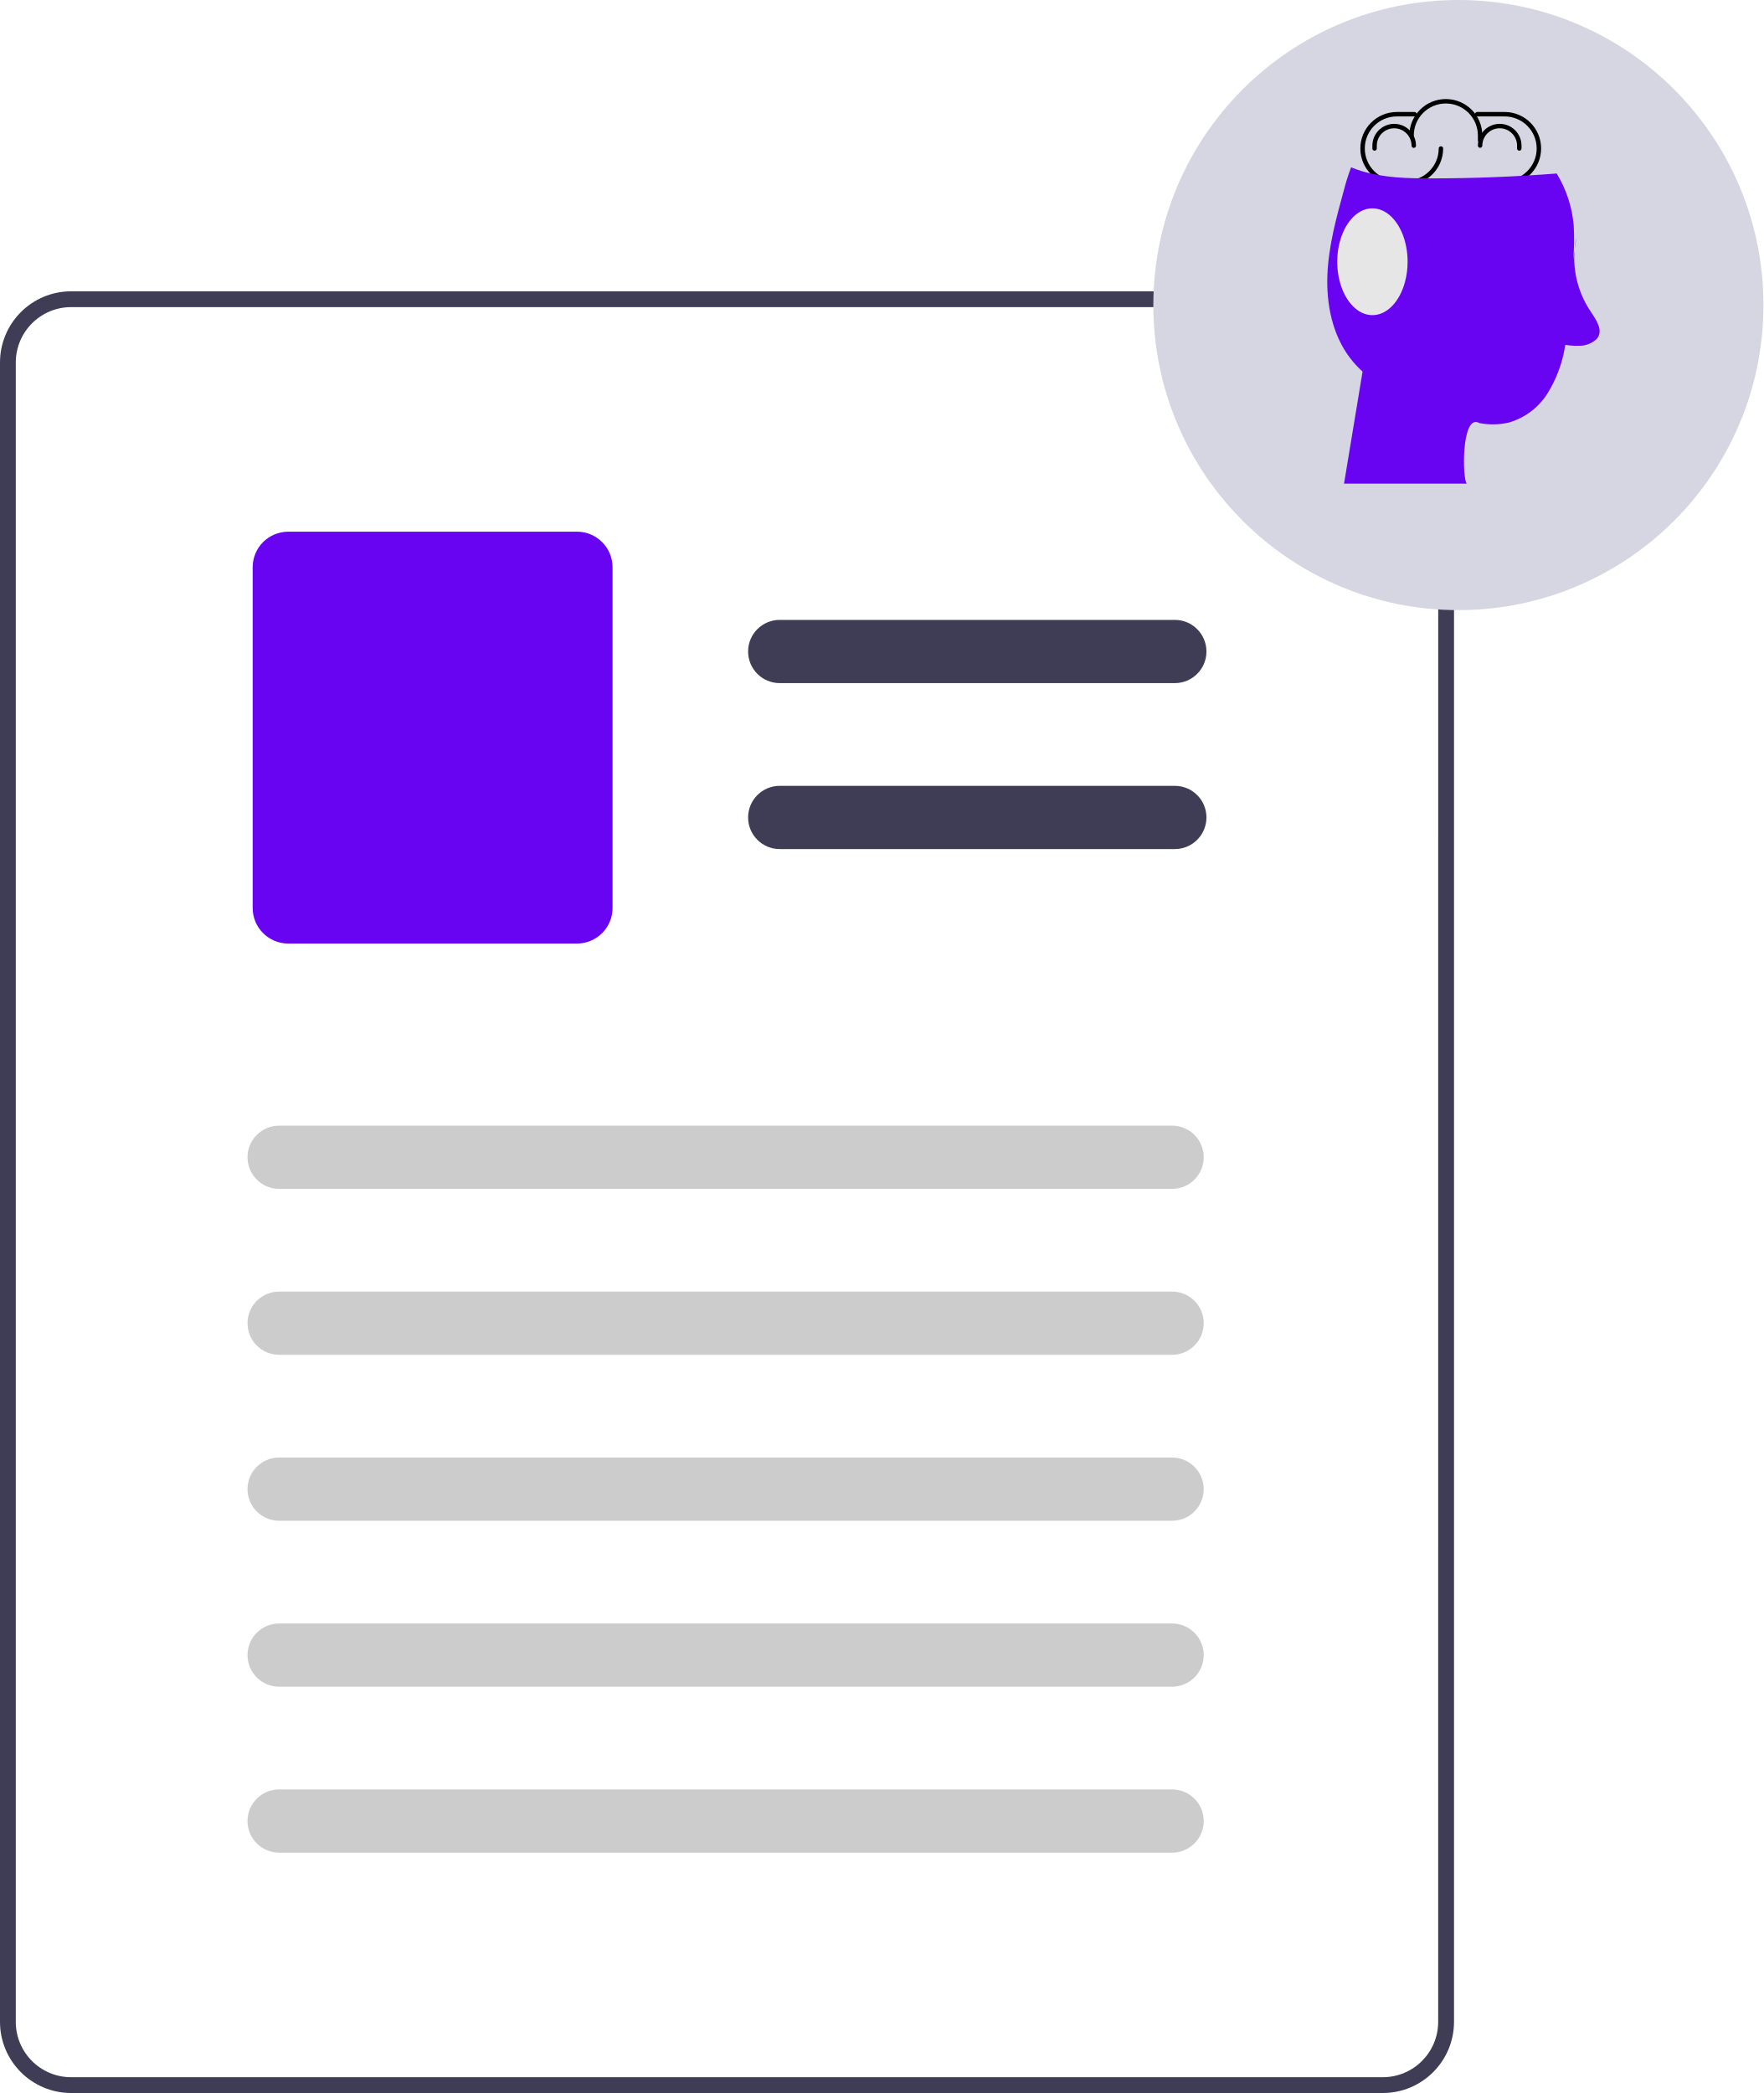
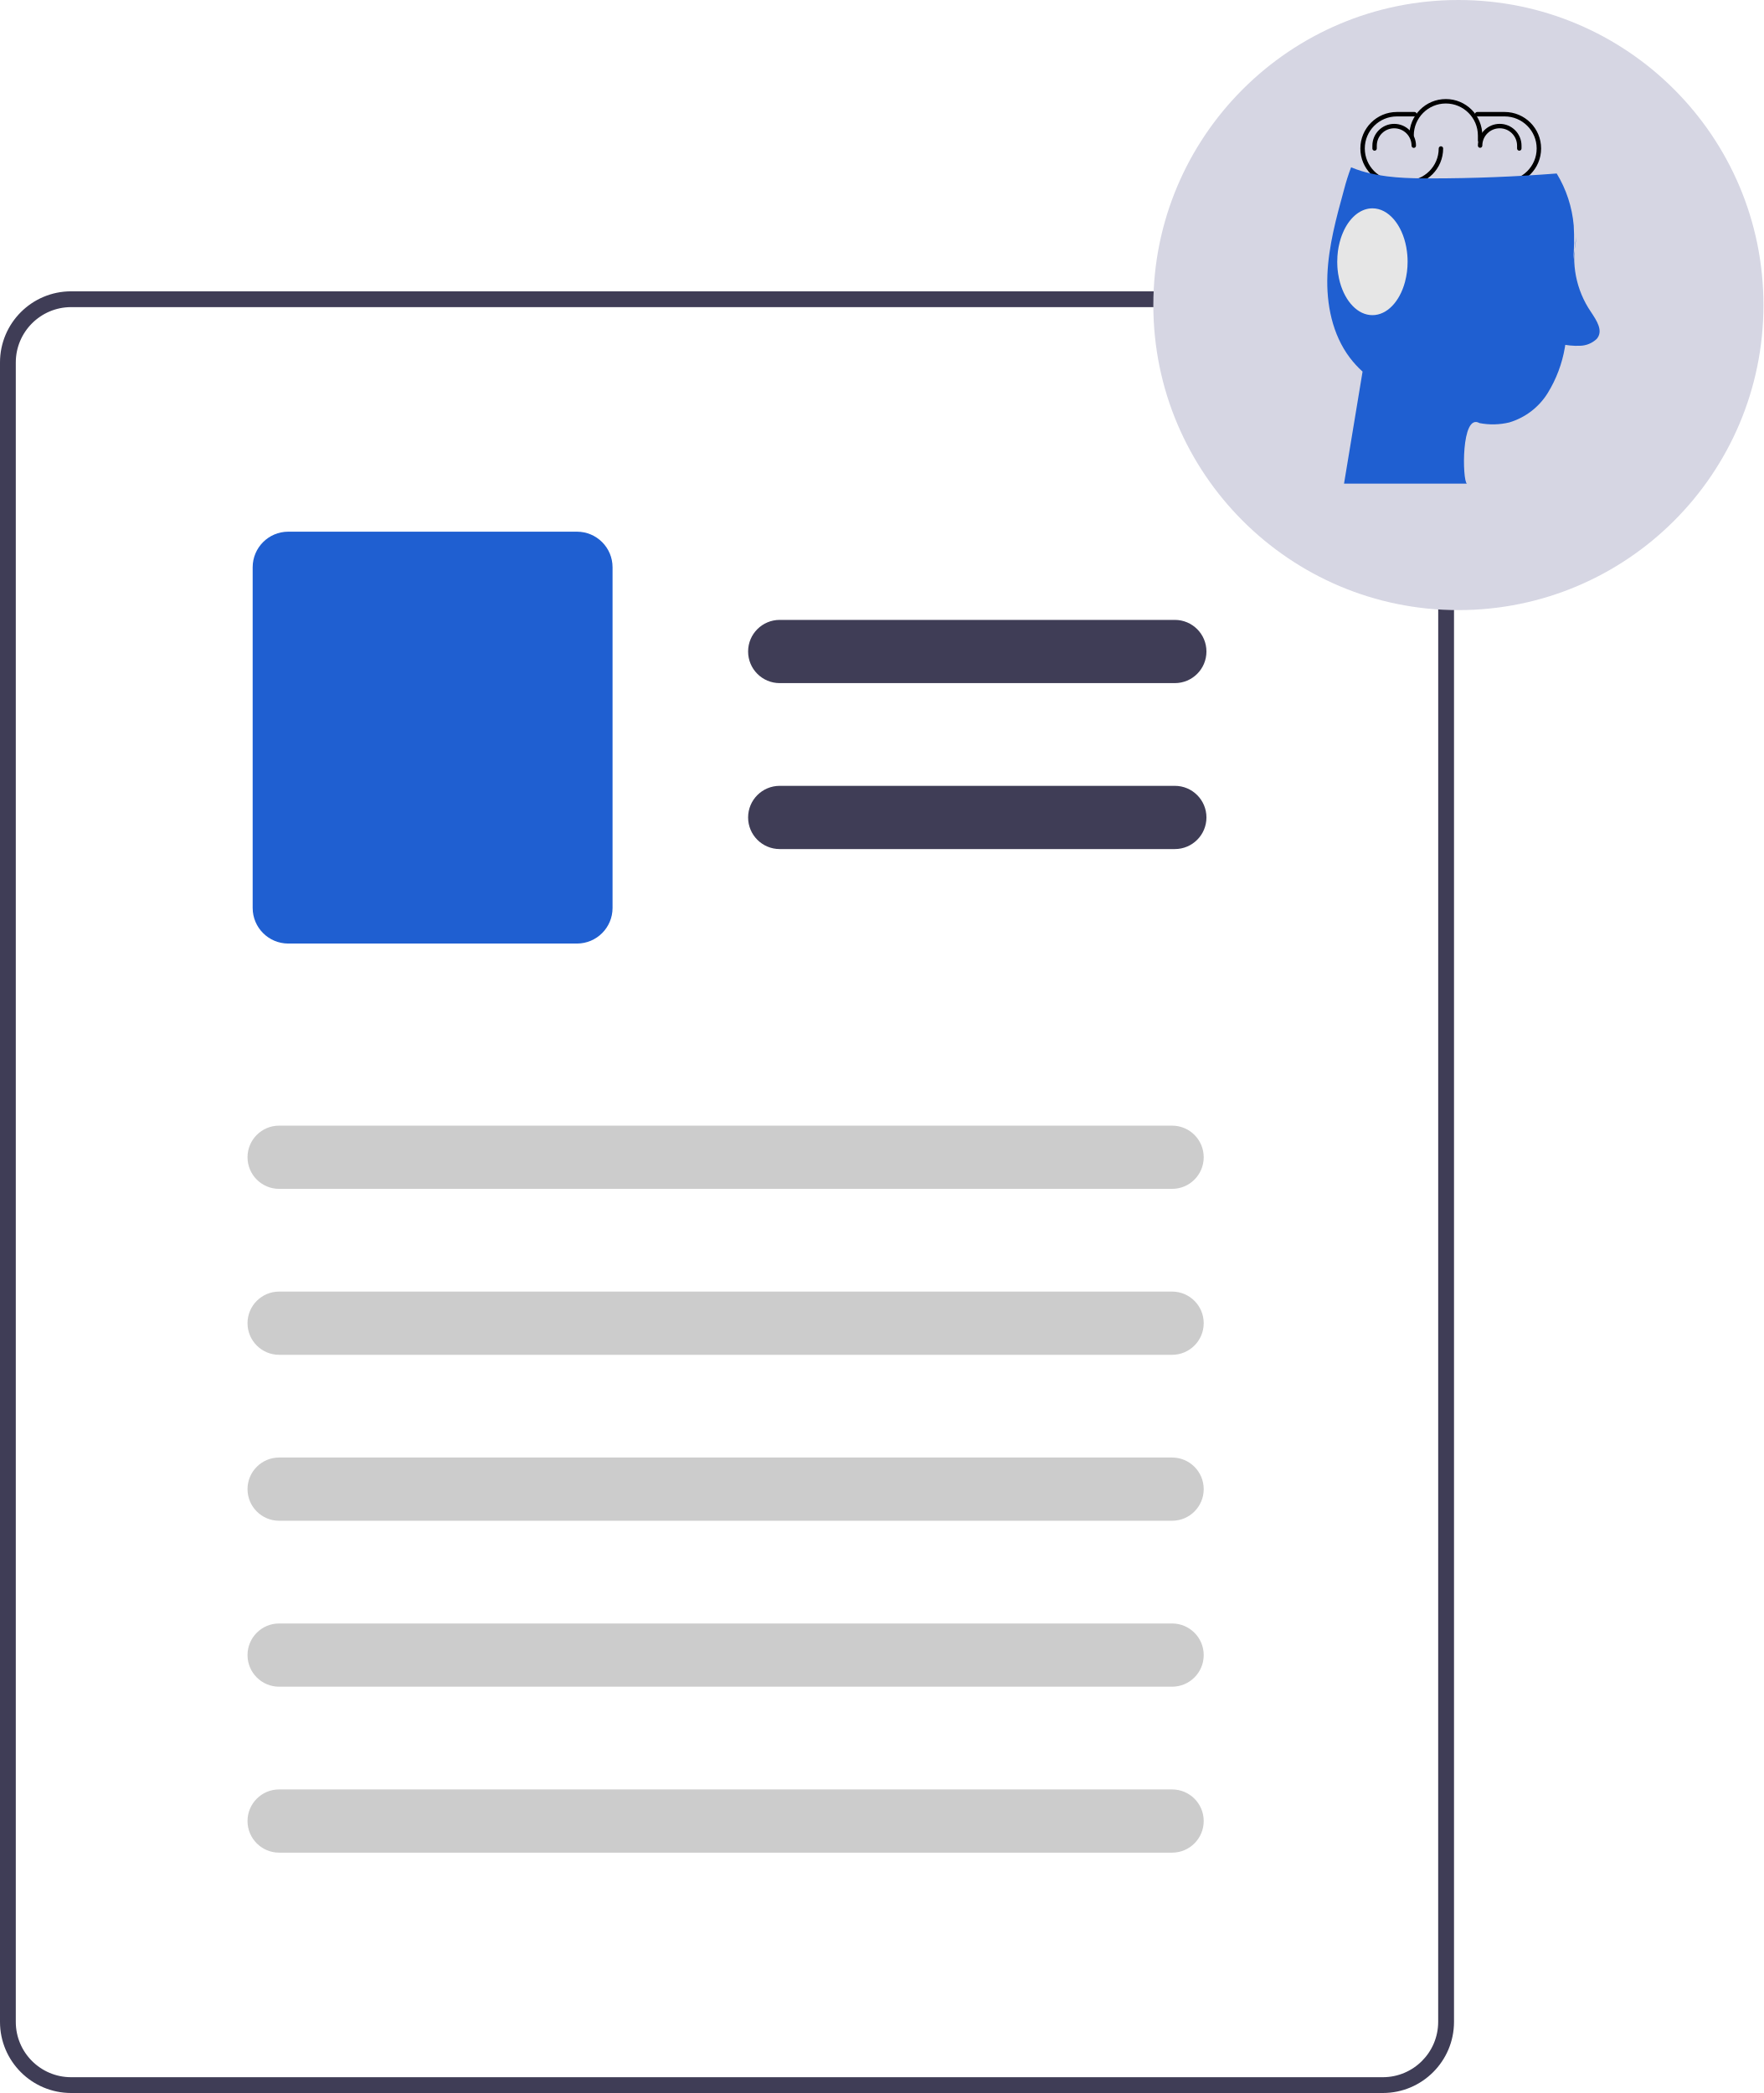
<svg xmlns="http://www.w3.org/2000/svg" width="606.628" height="720" viewBox="0 0 606.628 720">
  <g transform="translate(-656.686 -180)">
    <path d="M797.411,247.279A24.721,24.721,0,0,0,774.8,232.154H323.562A24.474,24.474,0,0,0,299.1,256.615V827.478a24.474,24.474,0,0,0,24.461,24.461H774.82a24.493,24.493,0,0,0,24.461-24.461V256.615a24.029,24.029,0,0,0-1.854-9.335Zm-3.578,580.2A19.052,19.052,0,0,1,774.8,846.506H323.562a19.031,19.031,0,0,1-19.029-19.02V256.618a19.055,19.055,0,0,1,19.029-19.029H774.82a19.123,19.123,0,0,1,17.663,11.97,21.058,21.058,0,0,1,.715,2.147,18.872,18.872,0,0,1,.651,4.912Z" transform="translate(357.586 48.061)" fill="#3f3d56" />
    <path d="M578.54,312.161H442.619a10.874,10.874,0,1,1,0-21.748H578.54a10.874,10.874,0,1,1,0,21.748Z" transform="translate(482.289 102.833)" fill="#3f3d56" />
    <path d="M578.54,341.585H442.619a10.874,10.874,0,0,1,0-21.748H578.54a10.874,10.874,0,1,1,0,21.748Z" transform="translate(482.289 130.495)" fill="#3f3d56" />
-     <path d="M455.465,416.457h-99.33A12.247,12.247,0,0,1,343.9,404.223V287.006a12.247,12.247,0,0,1,12.234-12.234h99.33A12.247,12.247,0,0,1,467.7,287.006V404.223a12.247,12.247,0,0,1-12.235,12.234Z" transform="translate(399.705 88.128)" fill="#6904F2" />
+     <path d="M455.465,416.457h-99.33A12.247,12.247,0,0,1,343.9,404.223V287.006a12.247,12.247,0,0,1,12.234-12.234h99.33A12.247,12.247,0,0,1,467.7,287.006V404.223a12.247,12.247,0,0,1-12.235,12.234Z" transform="translate(399.705 88.128)" fill="#1F5FD1" />
    <path d="M661.041,401.835H353.861a10.874,10.874,0,1,1,0-21.748h307.18a10.874,10.874,0,0,1,0,21.748Z" transform="translate(398.846 187.138)" fill="#ccc" />
    <path d="M661.041,431.258H353.861a10.874,10.874,0,0,1,0-21.748h307.18a10.874,10.874,0,1,1,0,21.748Z" transform="translate(398.846 214.8)" fill="#ccc" />
    <path d="M661.041,460.682H353.861a10.874,10.874,0,0,1,0-21.748h307.18a10.874,10.874,0,1,1,0,21.748Z" transform="translate(398.846 242.462)" fill="#ccc" />
    <path d="M661.041,490.106H353.861a10.874,10.874,0,0,1,0-21.748h307.18a10.874,10.874,0,1,1,0,21.748Z" transform="translate(398.846 270.125)" fill="#ccc" />
    <path d="M661.041,519.53H353.861a10.874,10.874,0,1,1,0-21.748h307.18a10.874,10.874,0,0,1,0,21.748Z" transform="translate(398.846 297.787)" fill="#ccc" />
    <circle cx="104.941" cy="104.941" r="104.941" transform="translate(1053.432 180)" fill="#d6d6e3" />
    <g transform="translate(1113.275 177.872)">
      <g transform="translate(73.553 36.2) rotate(90)">
        <path d="M12.557,28.483A12.557,12.557,0,0,1,0,15.923V12.556A12.557,12.557,0,0,1,12.555,0a.764.764,0,0,1,0,1.528A11.03,11.03,0,0,0,1.528,12.557v3.367a11.03,11.03,0,1,0,22.06,0V9.861a.764.764,0,1,1,1.528,0v6.064a12.559,12.559,0,0,1-12.564,12.56Z" transform="translate(28.035 33.697)" />
        <path d="M12.556,28.483A12.557,12.557,0,0,1,0,15.929V9.861a.764.764,0,0,1,1.528,0v6.064a11.03,11.03,0,1,0,22.06,0V12.556A11.029,11.029,0,0,0,12.559,1.528a.764.764,0,0,1,0-1.528A12.557,12.557,0,0,1,25.112,12.552v3.37A12.559,12.559,0,0,1,12.55,28.482Z" transform="translate(4.45 33.697)" />
        <path d="M24.352,22.756a.764.764,0,0,1-.764-.767V12.557a11.03,11.03,0,1,0-22.06,0,.764.764,0,1,1-1.528,0,12.557,12.557,0,1,1,25.115,0v9.432a.764.764,0,0,1-.761.764Z" transform="translate(28.035 0)" />
        <path d="M24.352,47.016a.764.764,0,0,1-.764-.764V12.557a11.03,11.03,0,1,0-22.06,0v9.432a.764.764,0,1,1-1.528,0V12.557a12.557,12.557,0,1,1,25.115,0V46.246a.764.764,0,0,1-.761.771Z" transform="translate(4.449 0)" />
        <g transform="translate(39.751 6.735)">
          <path d="M2.449,25.116a.764.764,0,1,1,0-1.528,11.03,11.03,0,1,0,0-22.06H.764A.764.764,0,1,1,.764,0H2.449a12.557,12.557,0,0,1,0,25.115Z" transform="translate(2.842 13.481)" />
          <path d="M1.8,15.01a.764.764,0,1,1,0-1.528,5.978,5.978,0,0,0,0-11.957H.837A.764.764,0,1,1,.836,0H1.8a7.5,7.5,0,1,1,0,15.007Z" transform="translate(0 0)" />
          <path d="M1.726,15.006H.764a.764.764,0,1,1,0-1.528h.962a5.978,5.978,0,0,0,0-11.957A.764.764,0,0,1,1.726,0a7.5,7.5,0,1,1,0,15.007Z" transform="translate(0.08 36.302)" />
        </g>
        <g transform="translate(0 6.739)">
          <path d="M12.557,25.115A12.557,12.557,0,0,1,12.557,0h1.685a.764.764,0,0,1,0,1.528H12.557a11.03,11.03,0,1,0,0,22.06.764.764,0,0,1,0,1.528Z" transform="translate(0 13.477)" />
          <path d="M7.5,15.007A7.5,7.5,0,1,1,7.5,0h.962a.764.764,0,0,1,0,1.528H7.5a5.978,5.978,0,0,0,0,11.957.764.764,0,0,1,0,1.527Z" transform="translate(8.537 0)" />
          <path d="M8.466,15.007H7.5A7.5,7.5,0,1,1,7.5,0a.764.764,0,0,1,0,1.529,5.978,5.978,0,0,0,0,11.957h.962a.764.764,0,0,1,0,1.528Z" transform="translate(8.54 36.299)" />
        </g>
      </g>
-       <path d="M905.359,456.551q-.323,4.828-.645,9.647a154.87,154.87,0,0,1-2.2,20.065,43.916,43.916,0,0,1-5.944,15.779,23.464,23.464,0,0,1-13.194,10.049,24.188,24.188,0,0,1-10.239.224c-6.392-3.631-5.9,19.909-4.339,20.814H826.54l6.374-38.528a35.487,35.487,0,0,1-4.4-4.8c-6.015-7.988-8.085-18.4-7.7-28.383s3.066-19.741,5.712-29.379a75.573,75.573,0,0,1,2.44-7.718c1.175.485,2.367.924,3.573,1.29,7.737,2.347,15.957,2.538,24.044,2.527q21.584-.014,43.114-1.686a41.369,41.369,0,0,1,5.855,17.877,83.01,83.01,0,0,1-.206,12.219Z" transform="translate(-820.781 -364.642)" fill="#6904F2" />
-       <path d="M915.745,451.1a33.011,33.011,0,0,0,5,25.769c1.942,2.938,4.351,6.481,1.982,9.244a8.589,8.589,0,0,1-5.775,2.376,24.951,24.951,0,0,1-6.741-.649" transform="translate(-830.034 -367.413)" fill="#6904F2" />
+       <path d="M905.359,456.551q-.323,4.828-.645,9.647a154.87,154.87,0,0,1-2.2,20.065,43.916,43.916,0,0,1-5.944,15.779,23.464,23.464,0,0,1-13.194,10.049,24.188,24.188,0,0,1-10.239.224c-6.392-3.631-5.9,19.909-4.339,20.814H826.54l6.374-38.528a35.487,35.487,0,0,1-4.4-4.8c-6.015-7.988-8.085-18.4-7.7-28.383s3.066-19.741,5.712-29.379a75.573,75.573,0,0,1,2.44-7.718c1.175.485,2.367.924,3.573,1.29,7.737,2.347,15.957,2.538,24.044,2.527q21.584-.014,43.114-1.686a41.369,41.369,0,0,1,5.855,17.877,83.01,83.01,0,0,1-.206,12.219Z" transform="translate(-820.781 -364.642)" fill="#1F5FD1" />
+       <path d="M915.745,451.1a33.011,33.011,0,0,0,5,25.769c1.942,2.938,4.351,6.481,1.982,9.244a8.589,8.589,0,0,1-5.775,2.376,24.951,24.951,0,0,1-6.741-.649" transform="translate(-830.034 -367.413)" fill="#1F5FD1" />
      <path d="M848.8,458.428a26.584,26.584,0,0,1-.888,6.894v.01c-.01.045-.026.089-.036.137-1.811,6.661-6.132,11.34-11.18,11.34-5.021,0-9.323-4.644-11.162-11.25-.125-.462-.231-.915-.333-1.384-.126-.529-.224-1.075-.305-1.641-.072-.449-.126-.906-.171-1.374-.062-.645-.107-1.29-.115-1.961v-.01c-.016-.252-.016-.5-.016-.753v-.224l.01-.01a26.261,26.261,0,0,1,.224-3.4c.062-.476.137-.932.224-1.384.107-.557.224-1.1.368-1.641.115-.476.251-.932.394-1.384.2-.609.412-1.2.654-1.766.153-.368.313-.726.476-1.075,2.2-4.535,5.756-7.486,9.758-7.486,5.532,0,10.193,5.635,11.638,13.331.018.115.045.231.054.346v.01a26.543,26.543,0,0,1,.407,4.673Z" transform="translate(-821.173 -366.269)" fill="#e6e6e6" />
    </g>
  </g>
</svg>
